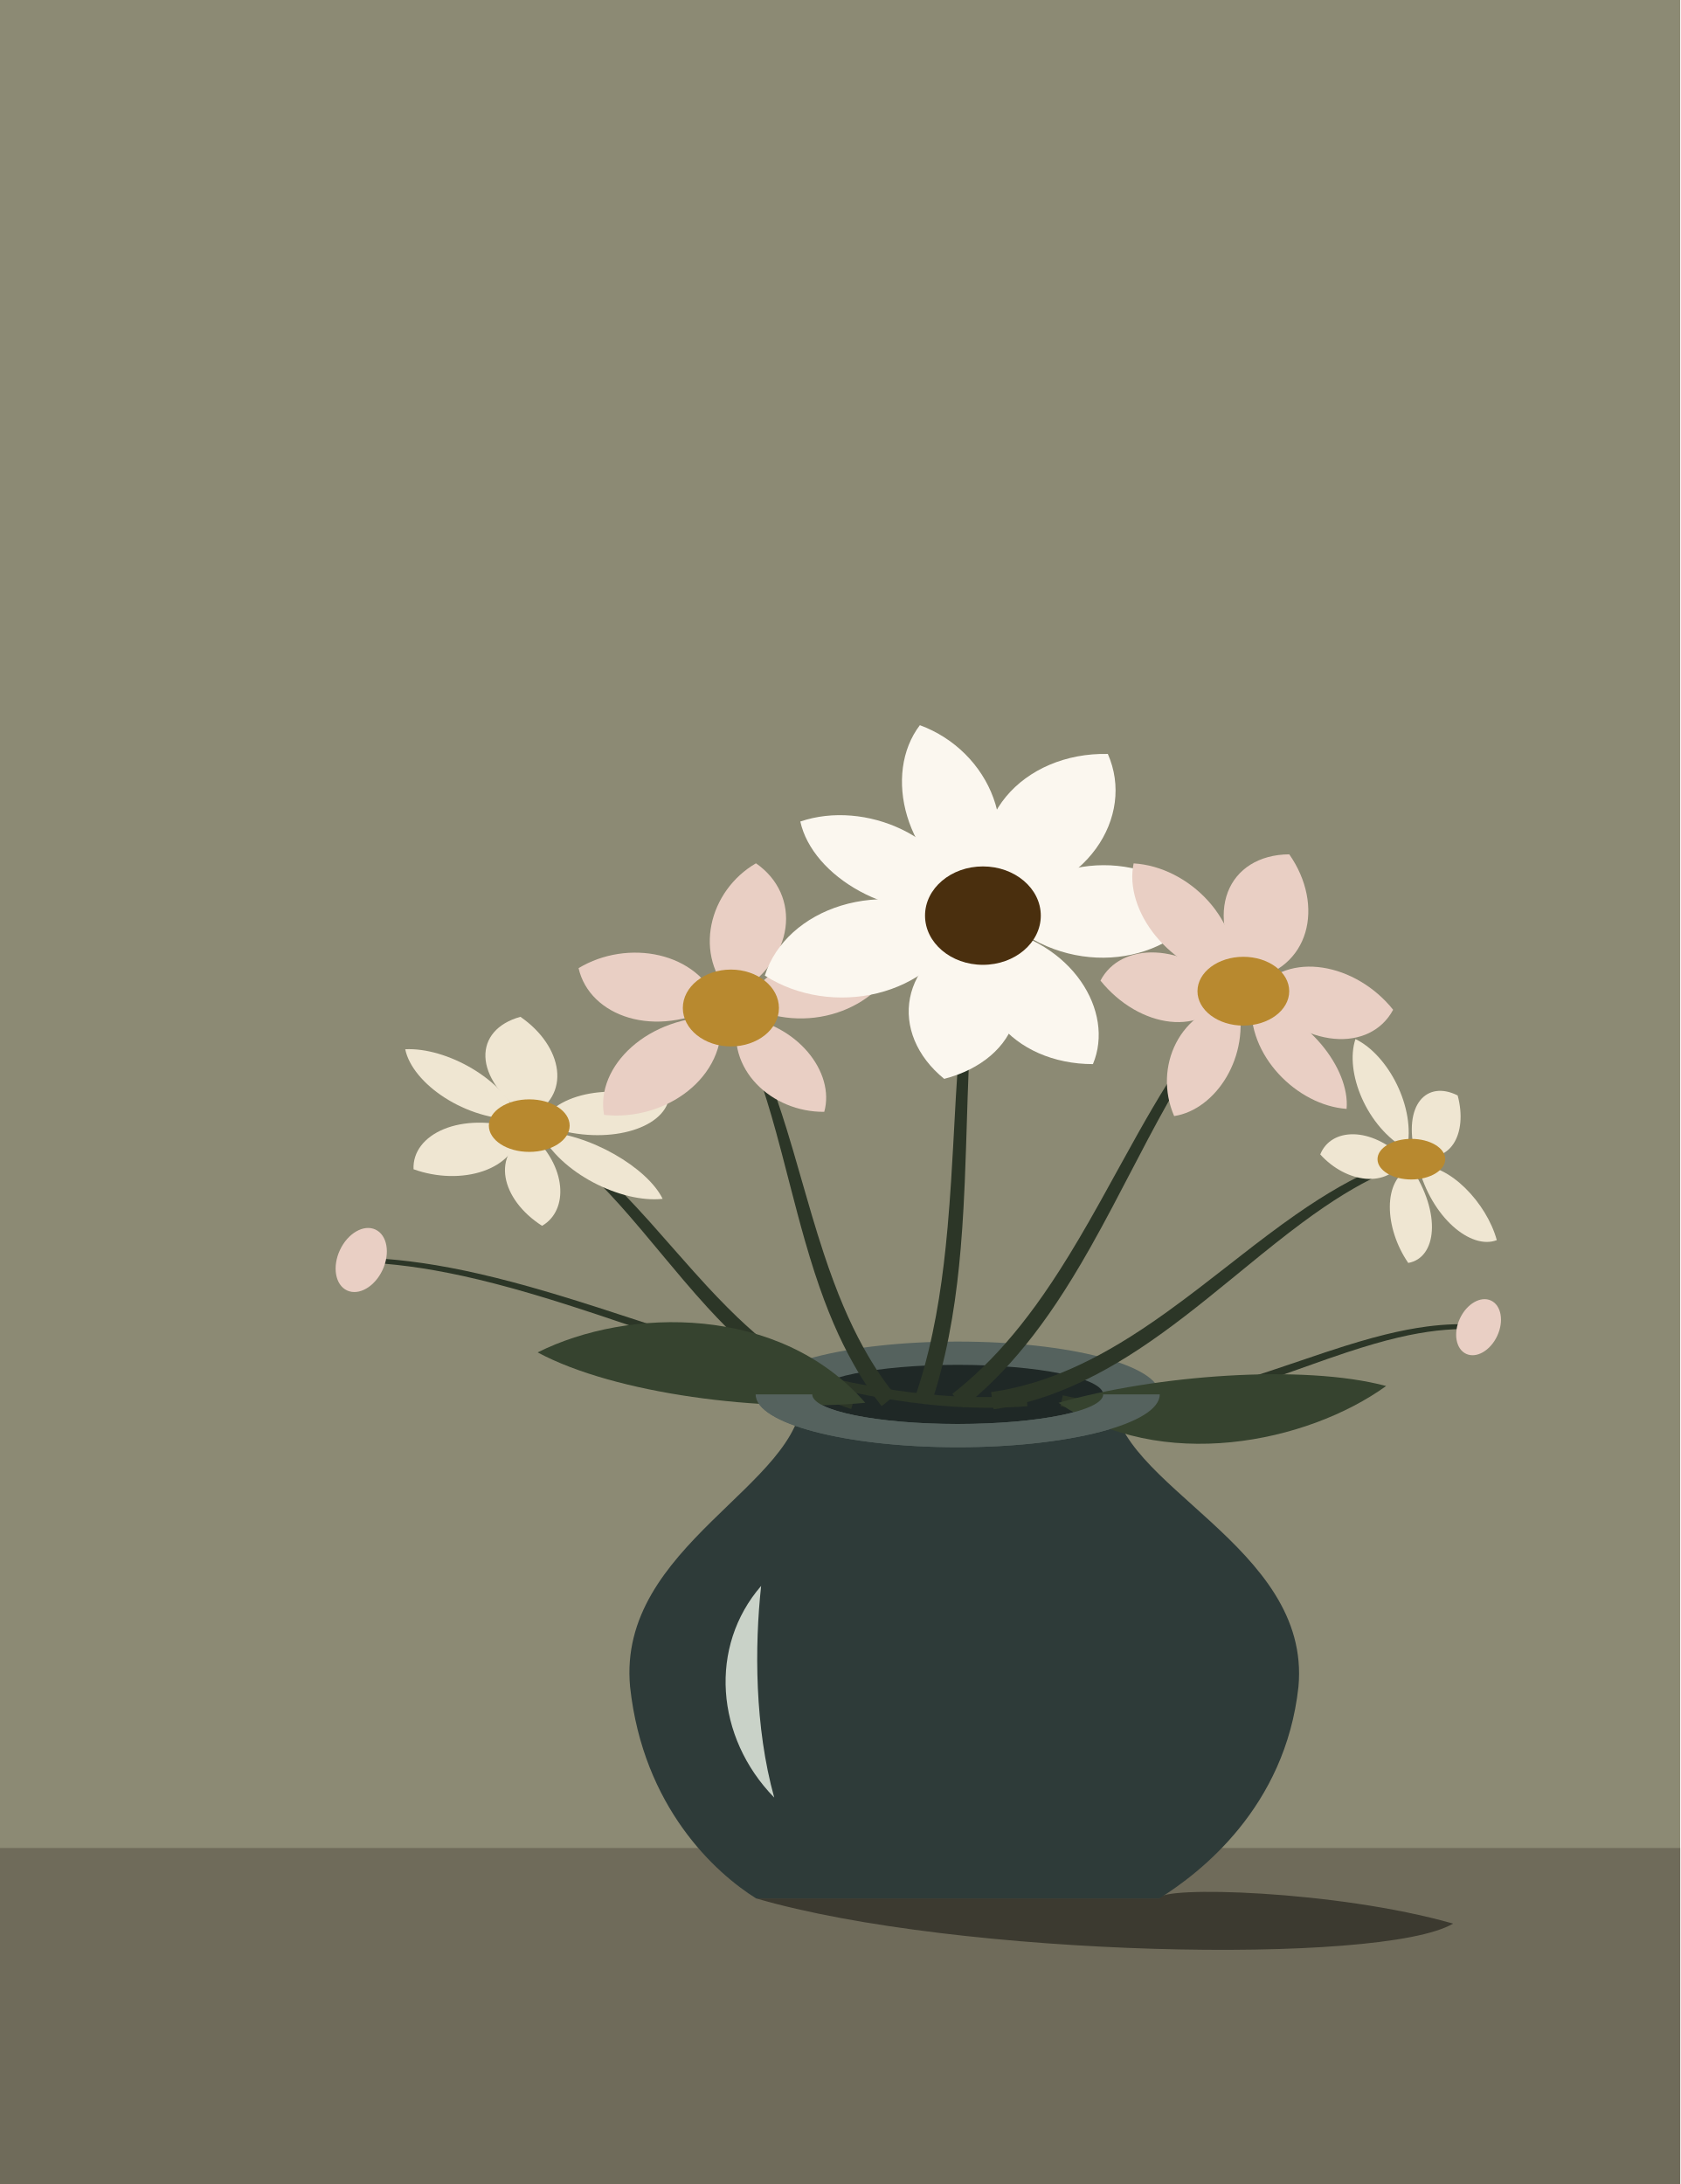
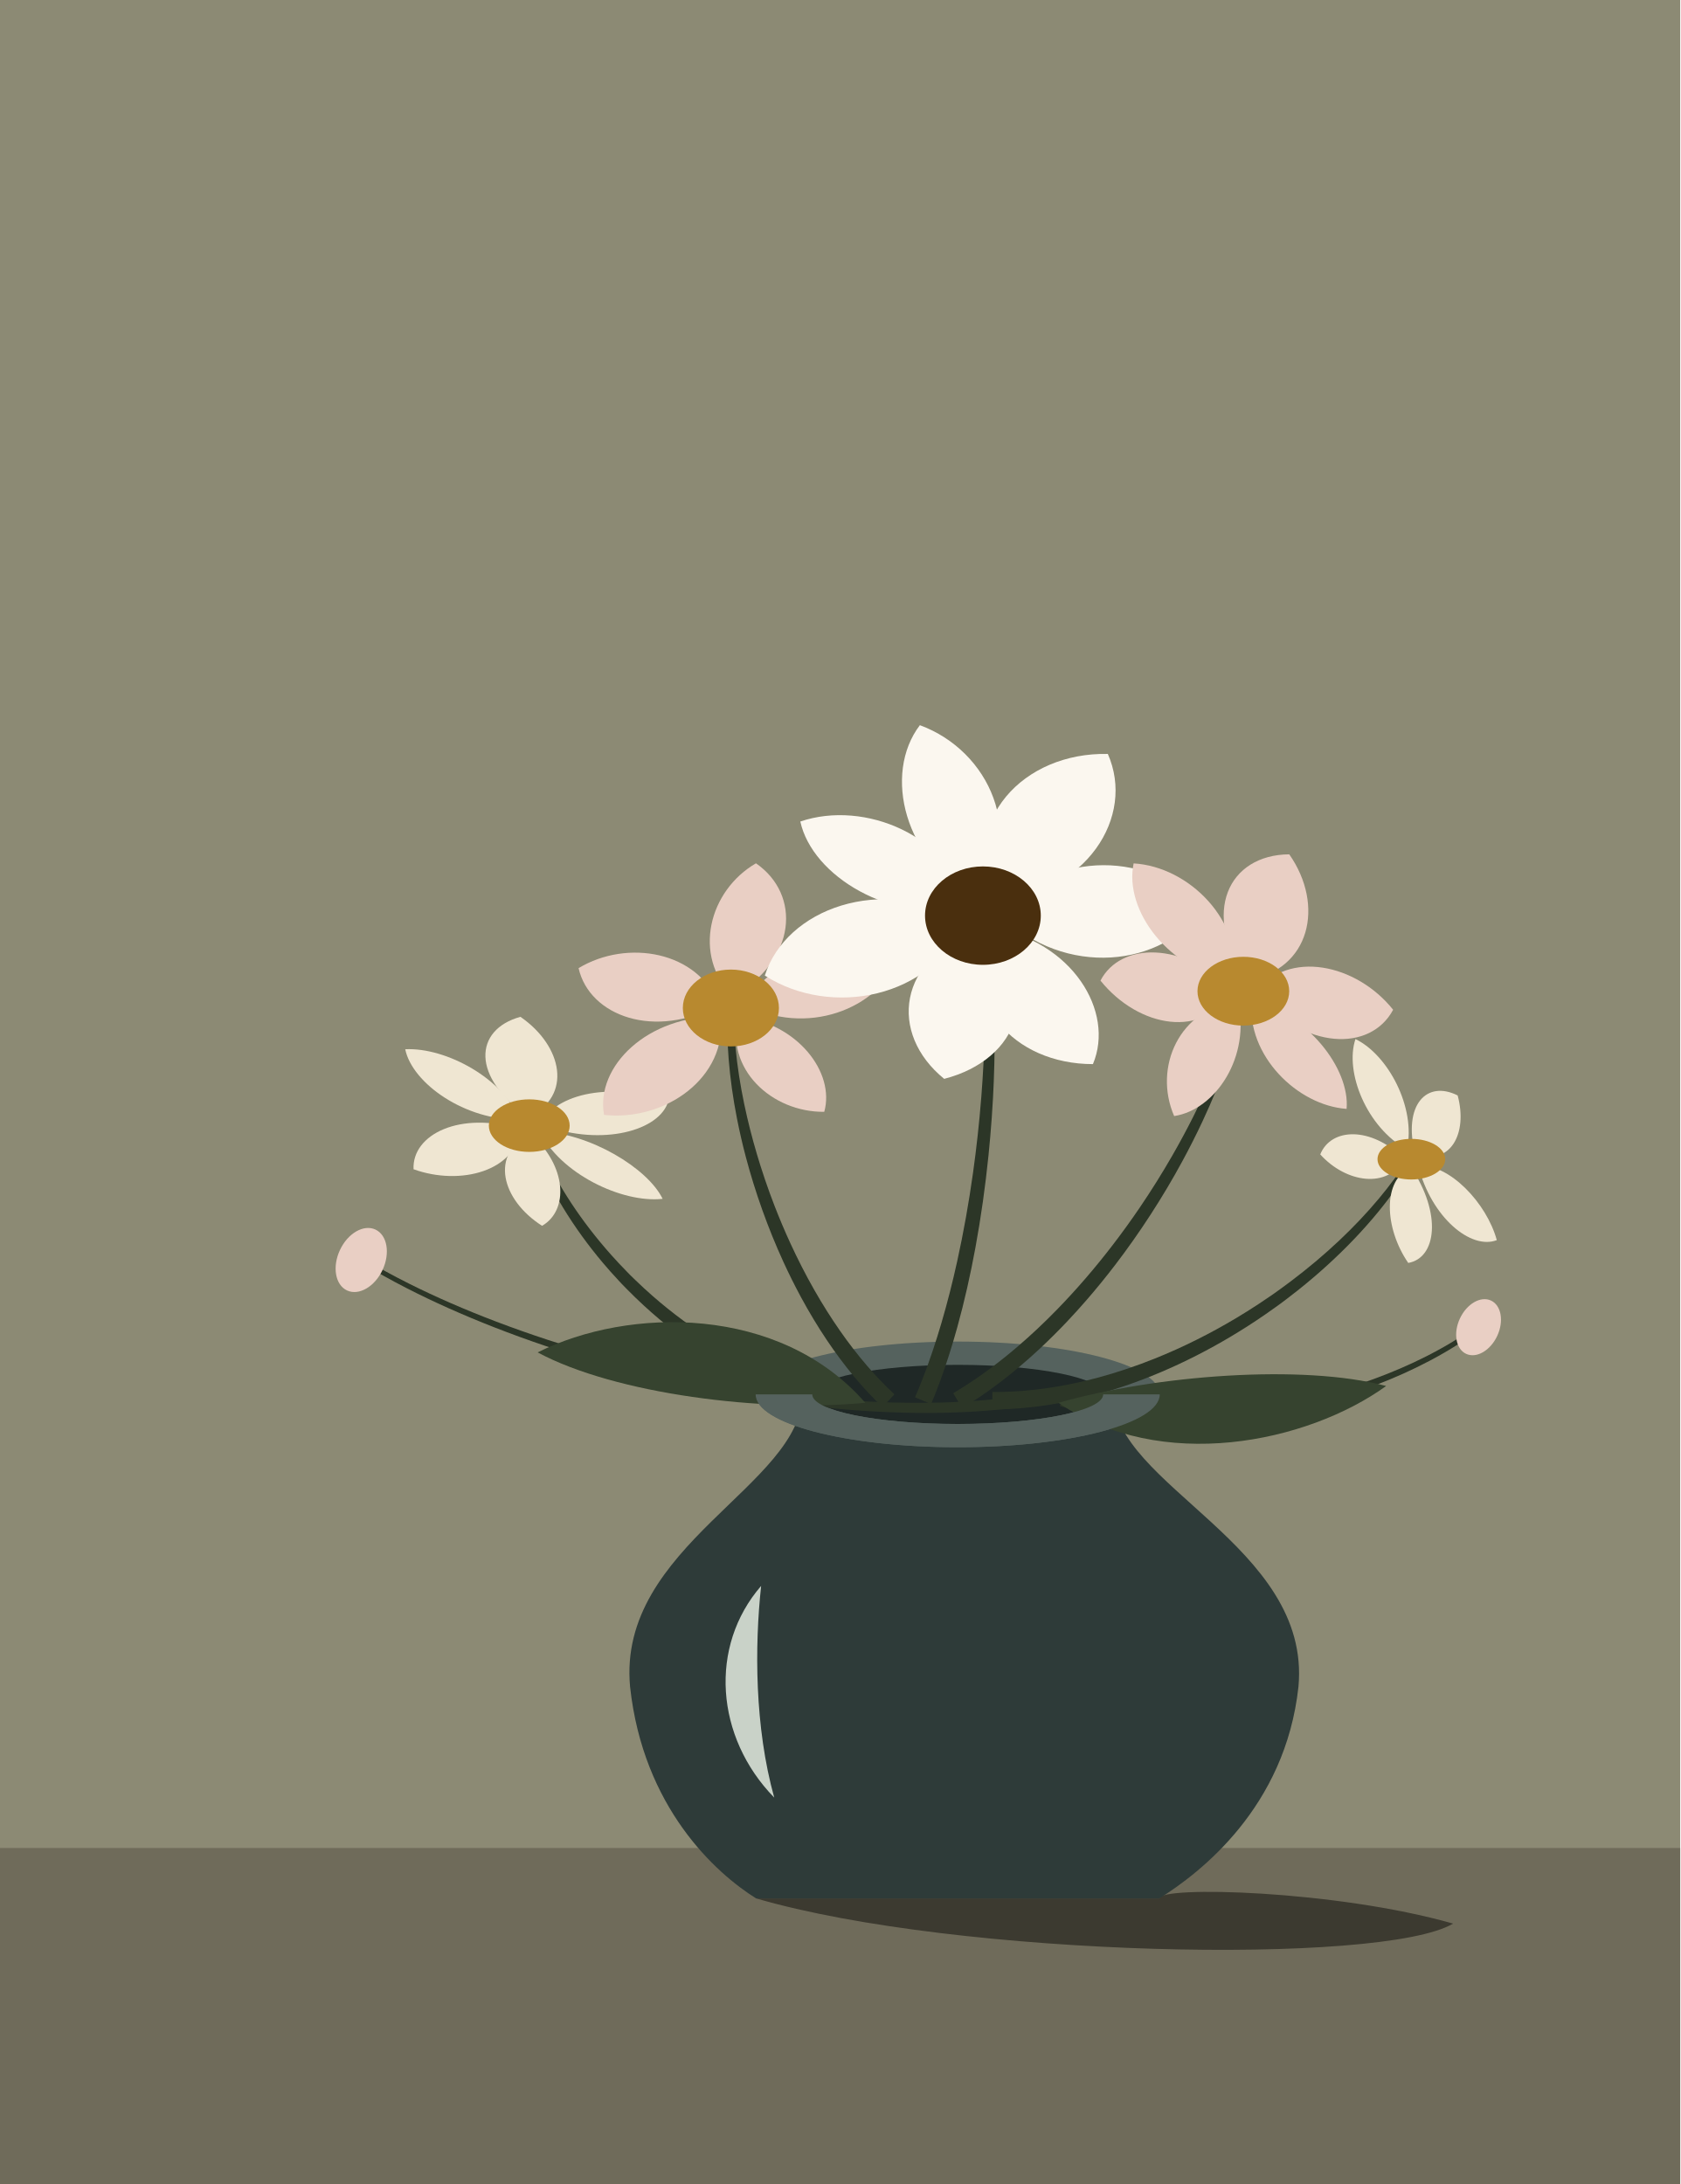
<svg xmlns="http://www.w3.org/2000/svg" width="400" height="520" viewBox="0 0 400 520">
  <g id="Composition_A___diagonal_rise" data-name="Composition A — diagonal rise">
  </g>
  <g id="Composition_B___low_spread" data-name="Composition B — low spread">
    <g id="Setting_B" data-name="Setting B">
      <rect id="Ground_B" data-name="Ground B" x="0" y="0" width="400" height="520" fill="#8c8a74" />
      <rect id="Table_B" data-name="Table B" x="0" y="440" width="400" height="80" fill="#6f6b5a" />
      <path id="Cast_shadow_B" data-name="Cast shadow B" d="M180 452 C228 466 329.09 468 345.94 458 C317.86 450 276 449 276 452 Z" fill="#3c3a30" />
    </g>
    <g id="Vase_B" data-name="Vase B">
      <path id="Vase_body_B" data-name="Vase body B" d="M191 332 C191 353.6 146.88 368 150 401.6 C153.12 430.4 170.4 446 180 452 L276 452 C285.6 446 306 430.4 309.12 401.6 C312.24 368 265 353.6 265 332 Z" fill="#2e3b39" />
      <path id="Vase_highlight_B" data-name="Vase highlight B" d="M181.2 377.6 C168.72 392 170.28 413.6 184.32 428 C179.64 411.2 179.64 392 181.2 377.6 Z" fill="#c9d2c8" />
      <ellipse id="Vase_rim_B" data-name="Vase rim B" cx="228" cy="332" rx="48.1" ry="12.58" fill="#55625e" />
      <ellipse id="Vase_mouth_B" data-name="Vase mouth B" cx="228" cy="332.005" rx="34.63" ry="7.045" fill="#1f2826" />
    </g>
    <g id="Stems_and_leaves_B" data-name="Stems and leaves B">
      <g id="Stem_B1" data-name="Stem B1">
-         <path d="M202.632 335.483 C200.627 334.833 198.655 334.08 196.731 333.221 C194.751 332.338 192.81 331.347 190.931 330.265 C190.295 329.899 189.665 329.522 189.042 329.135 C187.716 328.311 186.42 327.448 185.149 326.541 C183.825 325.597 182.495 324.578 181.231 323.557 C180.566 323.02 179.91 322.474 179.261 321.918 C178.582 321.336 177.912 320.744 177.25 320.143 C175.817 318.845 174.431 317.524 173.066 316.155 C172.281 315.367 171.504 314.57 170.736 313.764 C169.958 312.949 169.189 312.125 168.429 311.292 C166.481 309.158 164.631 307.043 162.757 304.84 C161.384 303.227 160.027 301.6 158.666 299.977 C157.549 298.646 156.436 297.311 155.322 295.977 C154.518 295.016 153.722 294.048 152.912 293.091 C151.881 291.873 150.845 290.659 149.799 289.454 C148.299 287.724 146.695 285.937 145.13 284.264 C143.828 282.872 142.496 281.513 141.129 280.184 C139.926 279.013 138.765 277.941 137.5 276.84 C136.909 276.325 136.311 275.819 135.705 275.323 C134.607 274.423 133.482 273.561 132.327 272.734 C131.236 271.953 130.155 271.229 129.012 270.527 C127.926 269.859 126.816 269.233 125.684 268.647 L126.316 267.353 C128.104 268.187 129.845 269.121 131.529 270.148 C133.378 271.275 135.169 272.501 136.895 273.808 C138.174 274.777 139.486 275.836 140.704 276.878 C142.065 278.041 143.461 279.313 144.755 280.544 C146.313 282.025 147.798 283.521 149.289 285.073 C150.121 285.94 150.944 286.813 151.758 287.696 C154.415 290.575 155.067 291.336 157.507 294.102 C158.658 295.406 159.806 296.712 160.958 298.015 C162.354 299.594 163.745 301.177 165.151 302.748 C166.144 303.857 167.145 304.96 168.155 306.054 C169.823 307.859 171.484 309.607 173.219 311.344 C173.986 312.112 174.761 312.872 175.545 313.624 C176.898 314.922 178.266 316.17 179.682 317.4 C180.332 317.964 180.989 318.521 181.654 319.068 C182.287 319.589 182.927 320.1 183.575 320.602 C184.797 321.551 186.087 322.5 187.365 323.376 C188.582 324.211 189.826 325.007 191.093 325.764 C191.686 326.119 192.285 326.464 192.89 326.799 C194.665 327.783 196.499 328.684 198.364 329.484 C200.168 330.258 202.014 330.934 203.888 331.517 Z" fill="#2c3627" />
+         <path d="M203.009 335.565 C200.72 335.271 198.444 334.871 196.192 334.364 C190.655 333.118 185.263 331.251 180.101 328.896 C178.548 328.187 176.993 327.423 175.482 326.629 C173.143 325.401 170.856 324.073 168.624 322.66 C163.168 319.204 158.043 315.232 153.293 310.859 C151.903 309.58 150.562 308.282 149.238 306.935 C148.09 305.767 147.876 305.546 147.19 304.794 C145.543 302.989 145.144 302.585 143.548 300.695 C140.048 296.55 136.85 292.147 134.032 287.511 C132.301 284.663 130.715 281.726 129.306 278.705 C127.724 275.311 126.368 271.81 125.313 268.216 L126.687 267.784 C128.107 272.003 129.953 276.071 132.091 279.973 C134.53 284.423 137.347 288.662 140.443 292.681 C142.089 294.817 143.814 296.892 145.612 298.902 C147.222 300.703 147.617 301.083 149.271 302.803 C149.976 303.537 149.766 303.336 151.319 304.837 C152.641 306.116 153.977 307.346 155.361 308.558 C160.07 312.681 165.125 316.415 170.485 319.65 C178.694 324.602 187.659 328.407 197.059 330.384 C199.192 330.833 201.346 331.184 203.511 331.435 Z" fill="#2c3627" />
      </g>
      <g id="Stem_B2" data-name="Stem B2">
-         <path d="M209.885 334.798 C208.911 333.561 207.975 332.292 207.081 330.997 C205.691 328.985 204.401 326.904 203.199 324.775 C202.338 323.251 201.548 321.745 200.774 320.174 C200.37 319.354 199.977 318.529 199.595 317.699 C198.789 315.948 198.022 314.145 197.306 312.357 C196.926 311.409 196.558 310.458 196.201 309.502 C195.814 308.463 195.439 307.42 195.075 306.373 C194.238 303.971 193.544 301.82 192.802 299.378 C192.39 298.026 191.989 296.671 191.601 295.312 C190.272 290.65 189.494 287.585 188.203 282.654 C187.807 281.141 187.415 279.627 187.023 278.114 C186.726 276.972 186.437 275.829 186.135 274.689 C185.686 272.995 185.237 271.301 184.772 269.612 C184.093 267.146 183.33 264.494 182.566 262.038 C182.225 260.943 181.874 259.85 181.512 258.761 C180.895 256.906 180.253 255.108 179.553 253.283 C178.923 251.64 178.296 250.113 177.581 248.508 C176.944 247.077 176.26 245.636 175.54 244.243 C174.862 242.932 174.148 241.649 173.391 240.383 L174.609 239.617 C175.436 240.877 176.22 242.159 176.966 243.469 C177.759 244.861 178.515 246.302 179.224 247.738 C180.016 249.341 180.718 250.878 181.422 252.523 C181.807 253.423 182.182 254.328 182.545 255.237 C183.342 257.229 184.097 259.275 184.805 261.299 C185.662 263.747 186.527 266.413 187.289 268.876 C187.809 270.561 188.313 272.251 188.814 273.943 C189.15 275.077 189.472 276.216 189.8 277.353 C190.235 278.857 190.666 280.361 191.102 281.864 C191.833 284.386 192.556 286.911 193.301 289.43 C194.195 292.45 195.094 295.354 196.079 298.338 C196.867 300.724 197.591 302.805 198.466 305.15 C198.844 306.164 199.232 307.174 199.631 308.179 C199.998 309.102 200.376 310.019 200.763 310.933 C201.491 312.648 202.268 314.379 203.08 316.058 C203.462 316.85 203.856 317.637 204.259 318.419 C205.028 319.912 205.808 321.339 206.657 322.786 C207.834 324.791 209.091 326.752 210.439 328.647 C211.3 329.857 212.203 331.046 213.135 332.202 Z" fill="#2c3627" />
+         <path d="M210.084 335.014 C208.909 333.893 207.78 332.749 206.672 331.561 C205.519 330.325 204.419 329.071 203.337 327.772 C201.015 324.984 198.852 322.066 196.831 319.054 C195.746 317.437 194.717 315.816 193.712 314.148 C192.671 312.42 191.672 310.671 190.712 308.896 C189.201 306.102 187.786 303.257 186.465 300.368 C184.633 296.361 182.976 292.273 181.492 288.124 C180.617 285.68 180.173 284.298 179.386 281.823 C179.302 281.557 179.226 281.289 179.146 281.022 C178.911 280.238 178.667 279.457 178.441 278.67 C178.142 277.625 177.851 276.577 177.573 275.525 C176.763 272.467 176.05 269.383 175.442 266.278 C174.519 261.572 173.835 256.817 173.461 252.035 C173.147 248.024 173.055 243.992 173.28 239.973 L174.72 240.027 C174.72 240.753 174.707 241.479 174.716 242.205 C174.746 244.574 174.881 246.942 175.098 249.301 C175.518 253.853 176.237 258.383 177.172 262.856 C178.012 266.874 179.028 270.855 180.194 274.791 C180.961 277.38 181.109 277.775 181.889 280.145 C181.975 280.405 182.056 280.666 182.145 280.925 C182.98 283.33 183.454 284.68 184.372 287.053 C185.542 290.078 186.804 293.069 188.161 296.016 C189.905 299.804 191.803 303.521 193.866 307.145 C194.836 308.851 195.842 310.529 196.889 312.189 C197.896 313.786 198.922 315.337 200.003 316.884 C202.003 319.748 204.133 322.522 206.41 325.172 C207.464 326.398 208.533 327.579 209.651 328.747 C210.719 329.86 211.807 330.934 212.936 331.986 Z" fill="#2c3627" />
      </g>
      <g id="Stem_B3" data-name="Stem B3">
-         <path d="M217.781 332.829 C218.402 331.033 218.979 329.222 219.513 327.398 C220.074 325.484 220.577 323.585 221.049 321.646 C222.389 316.139 223.39 310.553 224.166 304.94 C224.545 302.2 224.854 299.638 225.14 296.886 C225.304 295.316 225.457 293.744 225.597 292.172 C225.906 288.708 226.205 284.646 226.424 281.212 C226.593 278.557 226.744 275.9 226.896 273.243 C227.066 270.246 227.224 267.249 227.389 264.253 C227.445 263.228 227.497 262.202 227.559 261.177 C227.692 258.98 227.823 256.782 227.972 254.586 C228.214 251.024 228.459 247.932 228.799 244.4 C229.065 241.635 229.343 239.151 229.704 236.403 C229.862 235.205 230.03 234.008 230.21 232.813 C230.537 230.649 230.916 228.458 231.334 226.309 C231.524 225.337 231.724 224.367 231.936 223.4 C232.346 221.529 232.801 219.672 233.302 217.823 L234.698 218.177 C234.269 220.018 233.886 221.864 233.546 223.724 C233.371 224.685 233.207 225.649 233.053 226.615 C232.714 228.75 232.413 230.928 232.162 233.076 C232.023 234.263 231.896 235.452 231.779 236.642 C231.653 237.916 231.538 239.191 231.434 240.467 C231.322 241.84 231.223 243.215 231.132 244.59 C230.899 248.142 230.75 251.145 230.604 254.73 C230.514 256.921 230.439 259.113 230.362 261.305 C230.326 262.329 230.298 263.354 230.266 264.378 C230.171 267.378 230.082 270.379 229.979 273.379 C229.888 276.048 229.795 278.718 229.683 281.386 C229.599 283.398 229.499 285.41 229.39 287.42 C229.206 290.798 228.997 293.859 228.712 297.225 C228.595 298.61 228.467 299.995 228.325 301.379 C228.188 302.727 228.037 304.074 227.875 305.42 C227.183 311.178 226.248 316.912 224.955 322.567 C224.497 324.573 224.003 326.541 223.449 328.522 C222.919 330.421 222.343 332.301 221.719 334.171 Z" fill="#2c3627" />
+         <path d="M217.836 332.687 C218.602 330.904 219.318 329.136 220.007 327.322 C220.745 325.379 221.45 323.394 222.11 321.424 C222.828 319.278 223.492 317.156 224.129 314.984 C225.548 310.15 226.784 305.263 227.869 300.343 C229.41 293.358 230.657 286.308 231.648 279.224 C232.062 276.266 232.431 273.307 232.756 270.337 C232.917 268.869 233.06 267.399 233.205 265.929 C233.243 265.549 233.271 265.169 233.304 264.789 C233.595 261.453 233.659 260.904 233.898 257.283 C234.081 254.505 234.224 251.743 234.326 248.961 C234.469 245.073 234.529 241.182 234.489 237.292 C234.453 233.83 234.337 230.369 234.117 226.915 C233.929 223.97 233.661 221.031 233.288 218.105 L234.712 217.895 C235.375 221.938 235.836 226.011 236.158 230.094 C236.345 232.468 236.488 234.857 236.589 237.236 C236.756 241.16 236.817 245.088 236.787 249.015 C236.765 251.824 236.699 254.617 236.587 257.425 C236.444 261.036 236.387 261.678 236.175 265.015 C236.151 265.4 236.131 265.784 236.102 266.169 C235.837 269.67 235.684 271.623 235.327 275.121 C234.578 282.458 233.556 289.767 232.223 297.021 C231.047 303.423 229.624 309.782 227.888 316.056 C227.272 318.285 226.624 320.467 225.921 322.67 C225.272 324.702 224.575 326.747 223.842 328.752 C223.153 330.632 222.436 332.466 221.664 334.313 Z" fill="#2c3627" />
      </g>
      <g id="Stem_B4" data-name="Stem B4">
-         <path d="M226.717 331.863 C227.976 330.884 229.214 329.866 230.417 328.818 C231.658 327.737 232.826 326.657 234.006 325.509 C235.226 324.322 236.419 323.1 237.574 321.85 C238.181 321.193 238.779 320.529 239.369 319.858 C240.595 318.462 241.787 317.039 242.944 315.585 C244.185 314.028 245.459 312.348 246.628 310.738 C247.243 309.89 247.85 309.035 248.447 308.174 C249.779 306.254 251.089 304.287 252.345 302.317 C253.064 301.19 253.773 300.056 254.472 298.917 C256.077 296.305 257.61 293.7 259.136 291.038 C260.098 289.358 261.049 287.672 261.992 285.981 C263.46 283.347 264.908 280.701 266.367 278.062 C266.956 276.998 267.545 275.935 268.134 274.871 C269.051 273.217 269.959 271.558 270.886 269.909 C273.163 265.861 275.495 261.842 277.956 257.902 C278.593 256.883 279.24 255.871 279.897 254.865 C282.632 250.67 285.546 246.586 288.753 242.737 C289.841 241.431 290.956 240.155 292.115 238.911 C293.21 237.735 294.332 236.598 295.494 235.488 L296.506 236.512 C295.405 237.641 294.343 238.794 293.309 239.985 C292.214 241.245 291.162 242.534 290.138 243.851 C287.109 247.745 284.372 251.859 281.806 256.069 C280.45 258.294 279.294 260.283 278.01 262.563 C276.335 265.537 274.908 268.181 273.295 271.224 C272.412 272.89 271.546 274.564 270.672 276.234 C270.108 277.31 269.543 278.385 268.979 279.46 C267.576 282.138 266.184 284.821 264.77 287.493 C263.053 290.737 261.351 293.875 259.548 297.067 C258.86 298.286 258.161 299.499 257.452 300.706 C256.764 301.877 256.066 303.042 255.358 304.201 C254.115 306.235 252.815 308.267 251.492 310.25 C250.896 311.143 250.29 312.029 249.675 312.909 C248.499 314.589 247.222 316.332 245.97 317.957 C244.798 319.478 243.587 320.971 242.341 322.432 C241.739 323.138 241.129 323.836 240.509 324.526 C239.325 325.845 238.099 327.135 236.845 328.388 C235.627 329.604 234.417 330.752 233.133 331.897 C231.882 333.012 230.596 334.095 229.283 335.137 Z" fill="#2c3627" />
+         <path d="M226.93 331.716 C228.408 330.839 229.849 329.931 231.28 328.977 C232.775 327.98 234.213 326.964 235.657 325.893 C237.956 324.186 240.19 322.395 242.362 320.53 C243.912 319.199 245.427 317.838 246.916 316.44 C248.465 314.986 250.001 313.477 251.485 311.958 C256.312 307.021 260.815 301.763 265.013 296.283 C267.227 293.393 269.355 290.438 271.4 287.426 C272.922 285.183 273.944 283.594 275.39 281.3 C275.662 280.869 275.922 280.431 276.187 279.997 C276.553 279.4 276.926 278.807 277.284 278.205 C277.898 277.176 278.507 276.143 279.105 275.104 C280.849 272.069 282.511 268.987 284.083 265.859 C286.484 261.079 288.675 256.19 290.585 251.192 C291.27 249.397 291.918 247.587 292.523 245.763 C293.604 242.507 294.544 239.203 295.295 235.855 L296.705 236.145 C296.061 239.57 295.219 242.956 294.232 246.298 C293.68 248.168 293.082 250.026 292.445 251.868 C290.672 256.997 288.601 262.021 286.302 266.935 C284.798 270.151 283.195 273.321 281.501 276.442 C280.921 277.511 280.328 278.573 279.73 279.632 C279.381 280.251 279.016 280.861 278.659 281.476 C278.399 281.923 278.145 282.373 277.879 282.817 C276.461 285.181 275.462 286.812 273.964 289.125 C271.287 293.26 268.452 297.293 265.459 301.206 C263.295 304.035 261.047 306.799 258.714 309.49 C257.227 311.206 255.719 312.875 254.16 314.526 C251.933 316.884 249.634 319.173 247.256 321.377 C245.761 322.762 244.209 324.138 242.652 325.452 C241.158 326.711 239.636 327.932 238.083 329.117 C236.599 330.249 235.116 331.324 233.576 332.377 C232.095 333.389 230.603 334.352 229.07 335.284 Z" fill="#2c3627" />
      </g>
      <g id="Stem_B5" data-name="Stem B5">
-         <path d="M235.946 331.442 C238.036 331.143 240.114 330.748 242.167 330.253 C244.296 329.74 246.402 329.127 248.475 328.423 C249.182 328.182 249.885 327.931 250.585 327.67 C252.063 327.117 253.528 326.524 254.973 325.888 C256.483 325.225 258.028 324.49 259.499 323.747 C260.272 323.357 261.041 322.956 261.805 322.545 C262.605 322.114 263.399 321.673 264.189 321.222 C265.884 320.255 267.54 319.26 269.188 318.215 C270.12 317.625 271.045 317.025 271.964 316.416 C274.019 315.055 275.887 313.753 277.896 312.31 C280.376 310.528 282.906 308.635 285.323 306.783 C287.328 305.247 289.32 303.692 291.316 302.144 C292.733 301.045 294.146 299.942 295.561 298.841 C298.042 296.911 299.115 296.069 301.984 293.916 C304.129 292.305 306.341 290.691 308.545 289.155 C310.353 287.896 312.134 286.698 313.992 285.518 C315.57 284.516 317.256 283.493 318.884 282.567 C319.642 282.136 320.407 281.715 321.176 281.304 C322.626 280.53 324.068 279.805 325.559 279.116 C326.935 278.48 328.37 277.867 329.783 277.315 C331.752 276.547 333.759 275.877 335.795 275.31 L336.205 276.69 C334.24 277.315 332.306 278.038 330.413 278.855 C329.054 279.44 327.672 280.089 326.352 280.755 C324.917 281.479 323.533 282.235 322.14 283.039 C321.4 283.467 320.666 283.903 319.937 284.35 C318.371 285.31 316.746 286.37 315.23 287.4 C313.436 288.62 311.721 289.851 309.976 291.145 C307.833 292.734 305.707 294.38 303.618 296.036 C300.716 298.338 299.832 299.073 297.355 301.094 C295.967 302.227 294.581 303.362 293.191 304.492 C291.223 306.092 289.259 307.698 287.281 309.285 C283.831 312.052 280.333 314.761 276.749 317.352 C275.82 318.023 274.885 318.684 273.943 319.335 C273.014 319.977 272.079 320.61 271.137 321.233 C269.464 322.339 267.777 323.396 266.053 324.422 C265.245 324.903 264.432 325.374 263.613 325.834 C262.828 326.274 262.038 326.704 261.243 327.123 C259.722 327.924 258.129 328.714 256.565 329.431 C255.06 330.122 253.537 330.767 251.995 331.369 C251.263 331.655 250.527 331.93 249.787 332.193 C247.607 332.97 245.39 333.647 243.147 334.217 C240.973 334.77 238.771 335.216 236.554 335.558 Z" fill="#2c3627" />
+         <path d="M236.254 331.42 C237.049 331.42 237.843 331.419 238.637 331.402 C240.236 331.367 241.841 331.286 243.436 331.161 C247.679 330.827 251.896 330.188 256.056 329.293 C257.826 328.913 259.582 328.489 261.331 328.02 C265.95 326.781 270.489 325.245 274.927 323.465 C281.606 320.785 288.06 317.55 294.239 313.863 C296.066 312.772 297.806 311.679 299.585 310.51 C300.412 309.967 301.226 309.405 302.047 308.852 C303.024 308.194 302.947 308.252 304.768 306.938 C305.613 306.329 306.452 305.71 307.284 305.082 C311.305 302.049 315.171 298.807 318.836 295.352 C322.176 292.202 325.351 288.872 328.293 285.346 C330.864 282.265 333.254 279.032 335.383 275.629 L336.617 276.371 C334.127 280.68 331.23 284.748 328.072 288.593 C324.395 293.071 320.36 297.259 316.081 301.163 C313.775 303.268 311.396 305.292 308.952 307.235 C308.12 307.896 307.281 308.548 306.434 309.19 C304.793 310.435 304.676 310.521 303.706 311.206 C302.882 311.789 302.064 312.381 301.233 312.955 C298.579 314.786 295.867 316.531 293.098 318.183 C287.693 321.409 282.075 324.284 276.278 326.74 C273.519 327.909 270.719 328.984 267.881 329.95 C260.083 332.608 251.993 334.474 243.78 335.222 C241.275 335.45 238.761 335.57 236.246 335.58 Z" fill="#2c3627" />
      </g>
      <g id="Bud_stem_B1" data-name="Bud stem B1">
-         <path d="M244.599 334.816 C241.671 335.041 238.736 335.162 235.799 335.174 C232.729 335.186 229.657 335.086 226.592 334.885 C224.452 334.744 222.292 334.549 220.161 334.314 C215.527 333.803 210.919 333.078 206.343 332.192 C203.816 331.703 201.244 331.148 198.74 330.567 C195.928 329.915 193.314 329.256 190.522 328.508 C189.014 328.104 187.509 327.69 186.008 327.263 C184.43 326.815 182.856 326.354 181.285 325.883 C177.294 324.687 173.933 323.625 169.948 322.325 C162.757 319.979 158.734 318.567 150.96 315.939 C147.971 314.929 144.983 313.916 141.99 312.921 C140.003 312.261 138.012 311.612 136.018 310.973 C132.532 309.854 129.541 308.928 126.048 307.906 C123.213 307.077 120.608 306.352 117.756 305.616 C115.306 304.983 112.85 304.387 110.379 303.844 C108.167 303.358 105.83 302.889 103.599 302.49 C101.545 302.123 99.478 301.801 97.409 301.526 C95.451 301.265 93.553 301.053 91.585 300.886 C89.718 300.727 87.857 300.615 85.984 300.55 L86.016 299.45 C87.909 299.499 89.79 299.594 91.678 299.736 C93.665 299.886 95.584 300.082 97.563 300.327 C99.652 300.585 101.74 300.89 103.816 301.24 C106.068 301.621 108.426 302.071 110.66 302.54 C113.152 303.063 115.63 303.639 118.102 304.253 C120.975 304.966 123.602 305.67 126.459 306.476 C129.974 307.468 132.986 308.371 136.495 309.46 C138.5 310.082 140.502 310.713 142.5 311.357 C145.507 312.325 148.508 313.31 151.51 314.293 C155.525 315.609 159.533 316.943 163.549 318.252 C167.624 319.579 172.37 321.089 176.506 322.344 C178.287 322.885 180.072 323.412 181.86 323.93 C185.02 324.845 187.881 325.631 191.062 326.451 C193.839 327.166 196.434 327.795 199.229 328.415 C201.712 328.966 204.263 329.491 206.766 329.952 C211.288 330.784 215.84 331.456 220.415 331.916 C222.512 332.127 224.638 332.299 226.743 332.418 C229.751 332.587 232.765 332.656 235.777 332.616 C238.649 332.578 241.52 332.433 244.381 332.184 Z" fill="#2c3627" />
+         <path d="M244.683 334.806 C242.554 335.108 240.445 335.362 238.305 335.575 C236.066 335.797 233.851 335.969 231.604 336.1 C228.018 336.31 224.425 336.411 220.832 336.417 C212.802 336.431 204.774 335.979 196.786 335.169 C189.362 334.416 181.969 333.353 174.627 332.022 C170.01 331.186 165.413 330.243 160.839 329.201 C156.259 328.157 151.703 327.011 147.173 325.767 C141.323 324.159 135.519 322.384 129.773 320.436 C125.713 319.059 121.682 317.593 117.689 316.033 C113.974 314.581 110.291 313.046 106.65 311.416 C103.331 309.93 100.047 308.364 96.81 306.705 C93.034 304.768 89.323 302.702 85.713 300.469 L86.287 299.531 C89.892 301.714 93.594 303.731 97.361 305.618 C100.593 307.237 103.872 308.762 107.184 310.208 C110.82 311.795 114.496 313.288 118.204 314.697 C122.191 316.212 126.213 317.632 130.265 318.963 C135.998 320.848 141.788 322.559 147.622 324.104 C152.137 325.3 156.679 326.396 161.243 327.392 C165.798 328.385 170.376 329.279 174.972 330.067 C182.272 331.32 189.62 332.307 196.997 332.986 C204.914 333.714 212.866 334.087 220.817 334 C224.363 333.961 227.907 333.827 231.445 333.587 C233.657 333.437 235.836 333.247 238.039 333.008 C240.139 332.78 242.209 332.511 244.297 332.194 Z" fill="#2c3627" />
      </g>
      <path id="Bud_B1" data-name="Bud B1" d="M80.925 297.633 C82.792 293.629 86.578 291.442 89.381 292.75 C92.184 294.057 92.943 298.362 91.075 302.367 C89.208 306.371 85.422 308.558 82.619 307.25 C79.816 305.943 79.057 301.638 80.925 297.633 Z" fill="#e9cfc4" />
      <g id="Bud_stem_B2" data-name="Bud stem B2">
-         <path d="M253.033 332.213 C254.961 332.665 256.912 333.02 258.877 333.267 C260.906 333.522 262.96 333.672 265.005 333.719 C265.7 333.735 266.396 333.739 267.092 333.732 C268.577 333.716 270.06 333.654 271.541 333.545 C272.292 333.489 273.042 333.422 273.791 333.343 C275.416 333.172 277.058 332.952 278.671 332.688 C279.523 332.548 280.372 332.396 281.22 332.233 C282.136 332.057 283.05 331.87 283.961 331.672 C285.942 331.24 287.894 330.754 289.853 330.229 C292.221 329.595 294.532 328.913 296.875 328.183 C300.529 327.046 303.369 326.077 307.09 324.824 C309.917 323.873 312.738 322.902 315.568 321.96 C317.086 321.455 318.609 320.966 320.135 320.485 C321.272 320.127 322.413 319.78 323.556 319.444 C325.605 318.841 327.619 318.283 329.691 317.772 C331.409 317.349 333.237 316.938 334.979 316.604 C336.539 316.304 338.189 316.035 339.764 315.828 C341.892 315.548 344.034 315.37 346.179 315.304 C348.134 315.245 350.092 315.294 352.041 315.452 L351.959 316.548 C350.688 316.465 349.415 316.429 348.141 316.44 C346.802 316.451 345.502 316.514 344.166 316.621 C342.752 316.734 341.344 316.893 339.94 317.1 C339.165 317.214 338.393 317.34 337.622 317.477 C335.973 317.77 334.425 318.093 332.794 318.479 C330.943 318.918 329.102 319.401 327.274 319.929 C325.081 320.562 322.787 321.278 320.622 321.996 C319.111 322.497 317.604 323.007 316.101 323.532 C311.135 325.267 306.643 326.914 301.719 328.616 C300.307 329.104 298.891 329.582 297.471 330.048 C295.114 330.821 292.788 331.545 290.405 332.223 C289.345 332.524 288.282 332.814 287.216 333.092 C285.366 333.575 283.523 334.005 281.651 334.394 C280.786 334.574 279.919 334.743 279.05 334.899 C277.397 335.195 275.716 335.446 274.049 335.647 C273.278 335.74 272.506 335.821 271.733 335.89 C270.202 336.026 268.67 336.113 267.134 336.153 C266.412 336.171 265.689 336.178 264.967 336.172 C262.836 336.155 260.696 336.032 258.577 335.798 C256.518 335.57 254.471 335.23 252.447 334.787 Z" fill="#2c3627" />
+         <path d="M253.146 332.244 C254.588 332.72 256.036 333.15 257.504 333.54 C259.026 333.943 260.529 334.293 262.072 334.607 C263.678 334.934 265.291 335.216 266.912 335.454 C268.596 335.7 270.321 335.904 272.015 336.06 C274.702 336.309 277.397 336.448 280.095 336.491 C281.979 336.521 283.84 336.504 285.724 336.441 C292.737 336.209 299.727 335.375 306.612 334.023 C310.627 333.234 314.608 332.267 318.537 331.124 C321.4 330.291 324.235 329.364 327.036 328.34 C331.356 326.76 335.594 324.947 339.697 322.863 C341.184 322.108 342.654 321.315 344.1 320.483 C346.711 318.982 349.247 317.35 351.67 315.56 L352.33 316.44 C349.899 318.292 347.35 319.986 344.724 321.549 C343.271 322.413 341.794 323.239 340.298 324.026 C336.178 326.196 331.916 328.095 327.567 329.759 C321.847 331.947 315.975 333.735 310.014 335.138 C305.983 336.087 301.908 336.858 297.808 337.44 C294.811 337.865 291.799 338.192 288.78 338.407 C283.136 338.811 277.46 338.84 271.817 338.402 C270.078 338.267 268.308 338.085 266.578 337.858 C264.908 337.638 263.246 337.373 261.591 337.061 C259.995 336.761 258.439 336.423 256.864 336.03 C255.338 335.65 253.835 335.227 252.334 334.756 Z" fill="#2c3627" />
      </g>
      <path id="Bud_B2" data-name="Bud B2" d="M347.559 313.929 C349.193 310.425 352.506 308.512 354.958 309.656 C357.411 310.8 358.075 314.567 356.441 318.071 C354.807 321.575 351.494 323.488 349.042 322.344 C346.589 321.2 345.925 317.433 347.559 313.929 Z" fill="#e9cfc4" />
      <path id="Leaf_B1" data-name="Leaf B1" d="M206 334 C185.64 310.63 149.63 311.16 128 322 C146.44 331.92 181.69 336.33 206 334 Z" fill="#36432f" />
      <path id="Leaf_B2" data-name="Leaf B2" d="M252 334 C276.32 350.78 311.15 343.58 330 330 C310.18 324.71 275.12 327.41 252 334 Z" fill="#36432f" />
    </g>
    <g id="Vase_lip_B__front_" data-name="Vase lip B (front)">
      <path id="Vase_lip_B" data-name="Vase lip B" d="M179.9 332 C179.9 338.95 201.43 344.58 228 344.58 C254.57 344.58 276.1 338.95 276.1 332 L262.63 332 C262.63 335.89 247.13 339.04 228 339.04 C208.87 339.04 193.37 335.89 193.37 332 Z" fill="#55625e" />
    </g>
    <g id="Flower_B1" data-name="Flower B1">
      <path id="Flower_B1_petal_1" data-name="Flower B1 petal 1" d="M128.63 267.58 C141.91 272.96 156.16 269.74 158.9 262.78 C148.42 257.81 133.05 259.28 128.63 267.58 Z" fill="#efe6d2" />
      <path id="Flower_B1_petal_2" data-name="Flower B1 petal 2" d="M128.54 269.4 C133.24 279.32 148.02 286.51 157.75 285.44 C154.23 278.15 140.35 269.74 128.54 269.4 Z" fill="#efe6d2" />
      <path id="Flower_B1_petal_3" data-name="Flower B1 petal 3" d="M126.24 269.91 C116.58 274.67 119.29 285.62 129.05 291.86 C135.41 288.2 135.05 277.63 126.24 269.91 Z" fill="#efe6d2" />
      <path id="Flower_B1_petal_4" data-name="Flower B1 petal 4" d="M123.8 268.83 C109.62 264.45 98.08 270.04 98.45 278.39 C109.73 282.46 122.96 278.69 123.8 268.83 Z" fill="#efe6d2" />
      <path id="Flower_B1_petal_5" data-name="Flower B1 petal 5" d="M123.64 266.55 C120.04 256.91 106.2 249.33 96.47 249.82 C98.16 258 110.84 266.84 123.64 266.55 Z" fill="#efe6d2" />
      <path id="Flower_B1_petal_6" data-name="Flower B1 petal 6" d="M125.83 265.93 C136.36 260.99 134 249.07 123.9 242.1 C112.82 245.15 112.1 256.5 125.83 265.93 Z" fill="#efe6d2" />
      <ellipse id="Flower_B1_centre" data-name="Flower B1 centre" cx="126" cy="268.005" rx="9.62" ry="6.255" fill="#b8892f" />
    </g>
    <g id="Flower_B2" data-name="Flower B2">
      <path id="Flower_B2_petal_1" data-name="Flower B2 petal 1" d="M171.59 242.04 C154.11 241.62 141.71 254 143.81 265.45 C158.37 267.03 173.2 256.54 171.59 242.04 Z" fill="#e9cfc4" />
      <path id="Flower_B2_petal_2" data-name="Flower B2 petal 2" d="M171.1 239.24 C166.28 226.49 149.33 223.51 137.74 230.51 C140.33 241.95 155.97 247.61 171.1 239.24 Z" fill="#e9cfc4" />
      <path id="Flower_B2_petal_3" data-name="Flower B2 petal 3" d="M174.48 237.24 C189.78 228.55 190.72 212.97 179.97 205.55 C168.83 212 164.7 227.44 174.48 237.24 Z" fill="#e9cfc4" />
      <path id="Flower_B2_petal_4" data-name="Flower B2 petal 4" d="M177.18 239.05 C191.83 246.99 209.22 240.25 213.76 228.19 C202.94 222.41 184.64 226.55 177.18 239.05 Z" fill="#e9cfc4" />
      <path id="Flower_B2_petal_5" data-name="Flower B2 petal 5" d="M175.78 241.98 C172.53 254.46 183.71 264.85 196.23 264.72 C198.85 255.35 189.87 243.58 175.78 241.98 Z" fill="#e9cfc4" />
      <ellipse id="Flower_B2_centre" data-name="Flower B2 centre" cx="174" cy="240" rx="11.44" ry="9.15" fill="#b8892f" />
    </g>
    <g id="Flower_B3__focus_" data-name="Flower B3 (focus)">
      <path id="Flower_B3_petal_1" data-name="Flower B3 petal 1" d="M230.52 216.21 C226.4 199.03 205.87 190.37 190.53 195.6 C193.38 208.63 212.09 219.95 230.52 216.21 Z" fill="#fbf7ef" />
      <path id="Flower_B3_petal_2" data-name="Flower B3 petal 2" d="M232.8 214.37 C244.39 198.76 235.65 178.79 218.99 172.66 C210.16 184.27 215.19 205.04 232.8 214.37 Z" fill="#fbf7ef" />
      <path id="Flower_B3_petal_3" data-name="Flower B3 petal 3" d="M236.38 214.92 C258.78 212.82 270.33 194.45 263.74 179.51 C243.71 179.08 228.28 195.22 236.38 214.92 Z" fill="#fbf7ef" />
      <path id="Flower_B3_petal_4" data-name="Flower B3 petal 4" d="M238.18 217.87 C253.53 232.94 276.88 230.23 286.22 216.37 C274.67 202.93 251 201.65 238.18 217.87 Z" fill="#fbf7ef" />
      <path id="Flower_B3_petal_5" data-name="Flower B3 petal 5" d="M236.1 220.83 C227.62 238.49 241.38 253.37 260.19 253.36 C265.47 240.8 255.22 224.09 236.1 220.83 Z" fill="#fbf7ef" />
      <path id="Flower_B3_petal_6" data-name="Flower B3 petal 6" d="M233.26 221.11 C213.49 228.17 211.54 246.1 224.78 256.87 C242.61 252.28 249.09 235.25 233.26 221.11 Z" fill="#fbf7ef" />
      <path id="Flower_B3_petal_7" data-name="Flower B3 petal 7" d="M229.85 219.14 C209.68 208.08 187.1 216.41 182.08 232.28 C197.79 242.35 221.93 237.8 229.85 219.14 Z" fill="#fbf7ef" />
      <ellipse id="Flower_B3_centre" data-name="Flower B3 centre" cx="234" cy="218.005" rx="13.78" ry="11.715" fill="#4a2f0e" />
    </g>
    <g id="Flower_B4" data-name="Flower B4">
      <path id="Flower_B4_petal_1" data-name="Flower B4 petal 1" d="M298.85 236.35 C310.48 250.1 326.27 250.5 331.66 240.42 C322.92 229.46 306.64 226 298.85 236.35 Z" fill="#e9cfc4" />
      <path id="Flower_B4_petal_2" data-name="Flower B4 petal 2" d="M297.97 238.24 C296.75 251.26 308.81 263.18 320.58 264.02 C321.42 254.42 311.19 241.23 297.97 238.24 Z" fill="#e9cfc4" />
      <path id="Flower_B4_petal_3" data-name="Flower B4 petal 3" d="M294.68 238.38 C280.7 240.02 274.51 254.21 279.53 265.73 C289.45 264.22 297.83 251.49 294.68 238.38 Z" fill="#e9cfc4" />
      <path id="Flower_B4_petal_4" data-name="Flower B4 petal 4" d="M293.28 235.8 C281.74 224.03 266.74 224.31 261.99 233.48 C271.09 244.78 286.73 247.48 293.28 235.8 Z" fill="#e9cfc4" />
      <path id="Flower_B4_petal_5" data-name="Flower B4 petal 5" d="M293.91 233.57 C295.98 219.26 283.06 206.34 269.88 205.57 C267.54 216.71 278.19 231.14 293.91 233.57 Z" fill="#e9cfc4" />
      <path id="Flower_B4_petal_6" data-name="Flower B4 petal 6" d="M296.87 233.39 C312.02 230.96 315.39 215.49 306.93 203.41 C292.47 203.52 285.76 217.25 296.87 233.39 Z" fill="#e9cfc4" />
      <ellipse id="Flower_B4_centre" data-name="Flower B4 centre" cx="296" cy="236" rx="10.92" ry="8.19" fill="#b8892f" />
    </g>
    <g id="Flower_B5" data-name="Flower B5">
      <path id="Flower_B5_petal_1" data-name="Flower B5 petal 1" d="M334.94 273.71 C337.16 263.71 330.43 251.13 322.69 247.4 C320.08 255.19 325.3 268.36 334.94 273.71 Z" fill="#efe6d2" />
      <path id="Flower_B5_petal_2" data-name="Flower B5 petal 2" d="M336.88 274.79 C345.23 277.72 349.5 269.99 347.02 260.82 C339.67 257.13 333.96 262.98 336.88 274.79 Z" fill="#efe6d2" />
      <path id="Flower_B5_petal_3" data-name="Flower B5 petal 3" d="M337.63 277.54 C340.75 289.89 350.2 297.65 356.34 295.27 C353.93 286.43 345.02 277.04 337.63 277.54 Z" fill="#efe6d2" />
      <path id="Flower_B5_petal_4" data-name="Flower B5 petal 4" d="M335.94 277.98 C329.04 280.83 329.56 292.43 335.26 300.7 C341.99 299.51 343.28 288.95 335.94 277.98 Z" fill="#efe6d2" />
      <path id="Flower_B5_petal_5" data-name="Flower B5 petal 5" d="M334.26 275.91 C326.36 268.07 316.86 268.51 314.31 274.86 C320.44 281.67 330.46 283.15 334.26 275.91 Z" fill="#efe6d2" />
      <ellipse id="Flower_B5_centre" data-name="Flower B5 centre" cx="336" cy="275.995" rx="8.06" ry="4.835" fill="#b8892f" />
    </g>
  </g>
  <g id="Composition_C___tall_S-curve" data-name="Composition C — tall S-curve">
  </g>
</svg>
